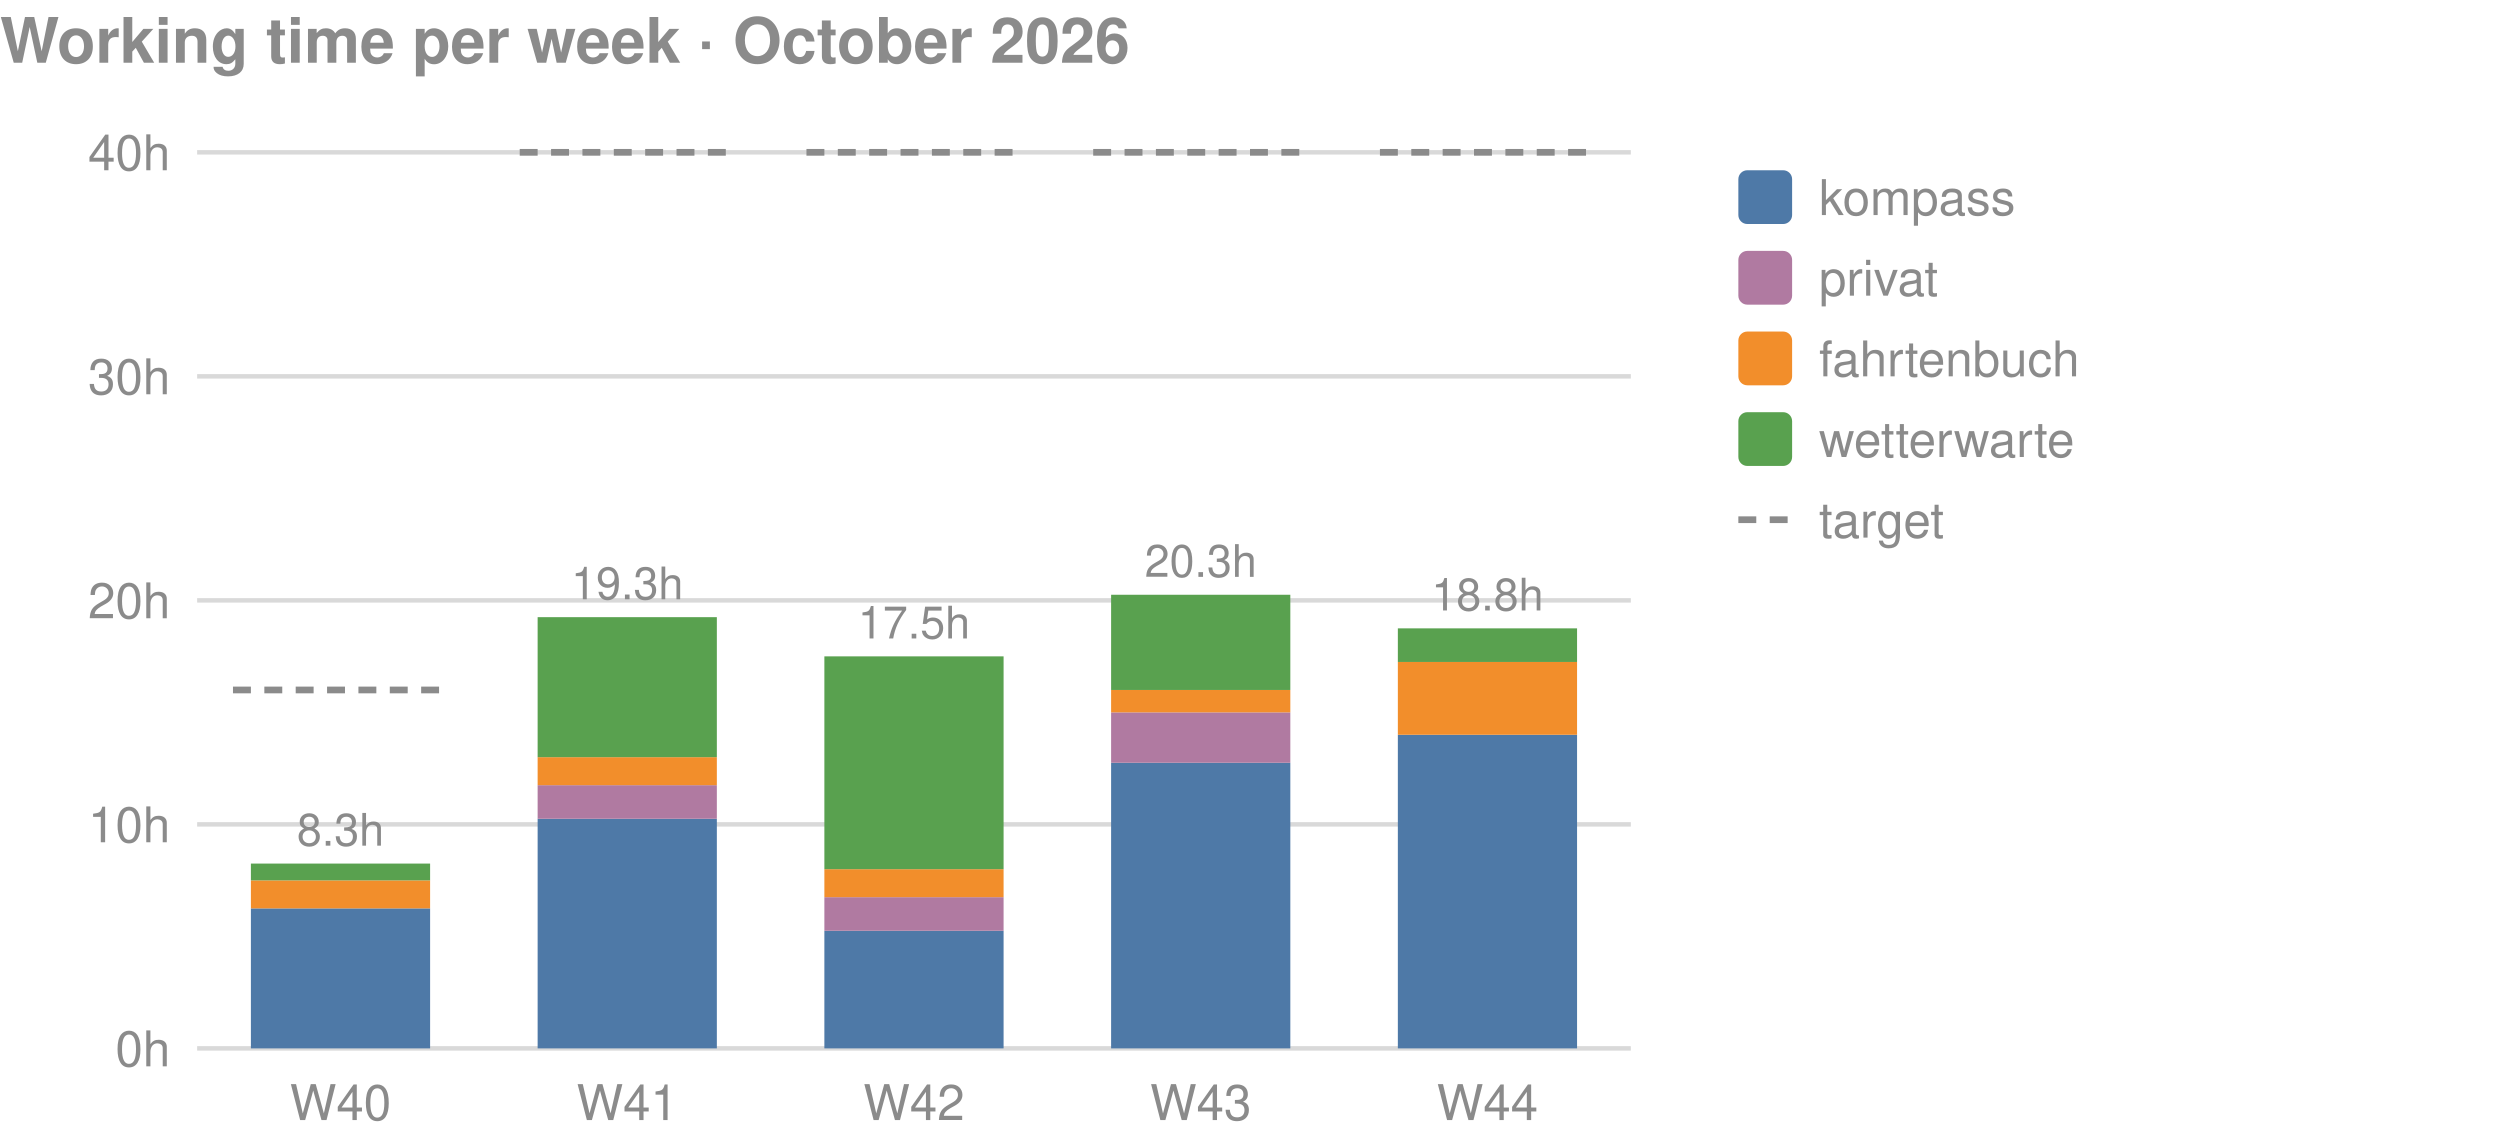
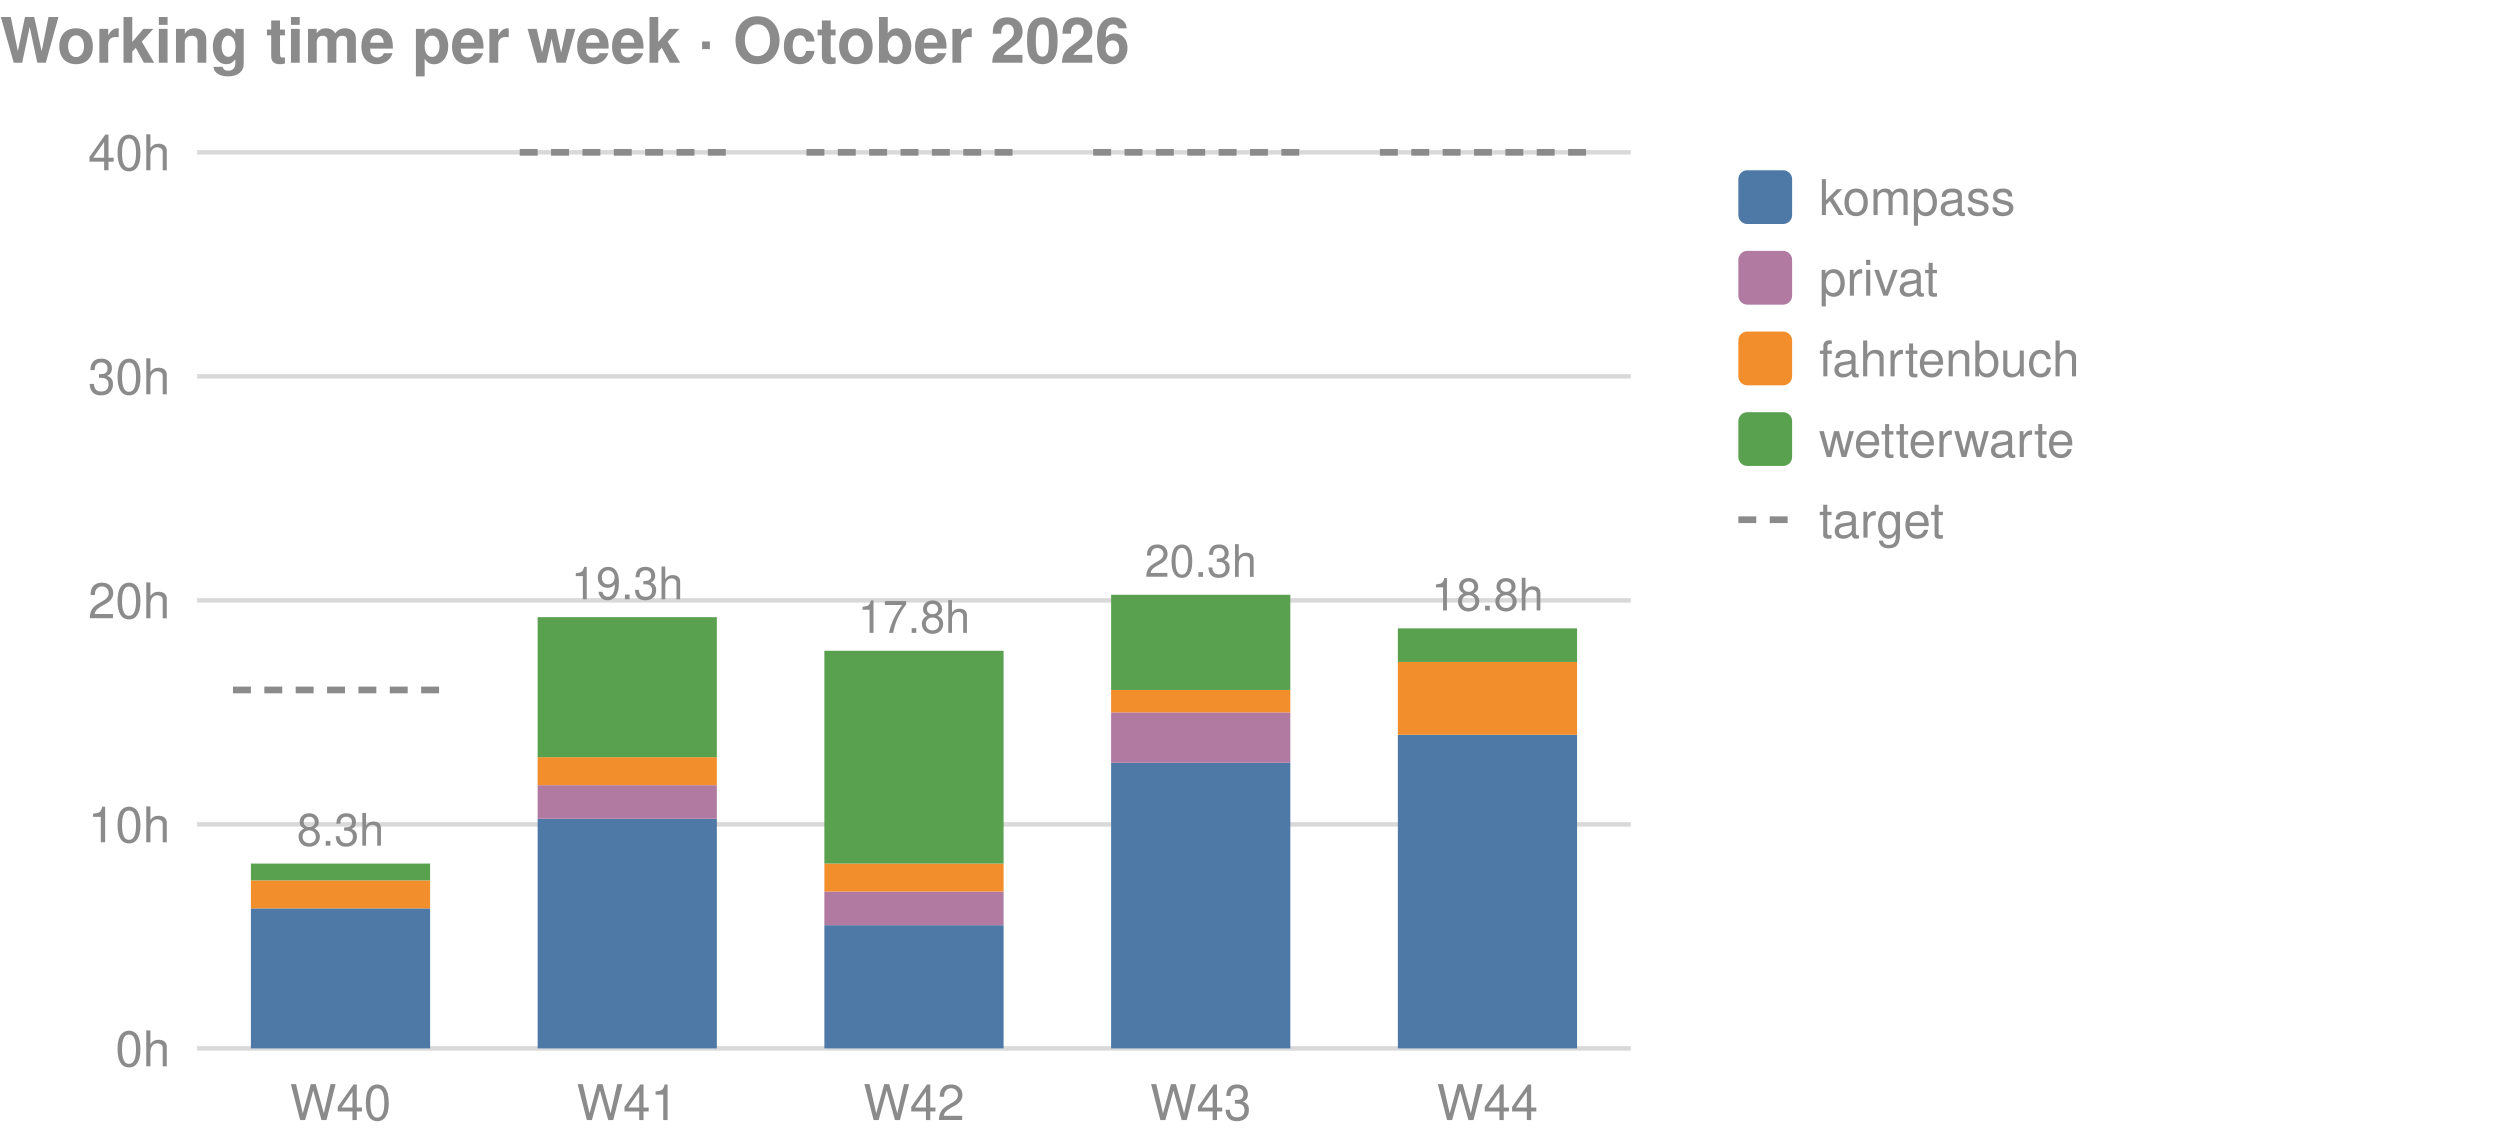
<svg xmlns="http://www.w3.org/2000/svg" width="558" height="256" viewBox="0 0 558 256" font-family="-apple-system, 'Segoe UI', Helvetica, Arial, sans-serif">
  <text x="0" y="14" font-size="14" font-weight="600" fill="#8b8b8b">Working time per week · October 2026</text>
  <line x1="44" y1="234" x2="364" y2="234" stroke="#7f7f7f" stroke-width="1" stroke-opacity="0.3" />
  <text x="38" y="238" font-size="11" text-anchor="end" fill="#8b8b8b">0h</text>
  <line x1="44" y1="184" x2="364" y2="184" stroke="#7f7f7f" stroke-width="1" stroke-opacity="0.3" />
  <text x="38" y="188" font-size="11" text-anchor="end" fill="#8b8b8b">10h</text>
  <line x1="44" y1="134" x2="364" y2="134" stroke="#7f7f7f" stroke-width="1" stroke-opacity="0.3" />
  <text x="38" y="138" font-size="11" text-anchor="end" fill="#8b8b8b">20h</text>
  <line x1="44" y1="84" x2="364" y2="84" stroke="#7f7f7f" stroke-width="1" stroke-opacity="0.3" />
  <text x="38" y="88" font-size="11" text-anchor="end" fill="#8b8b8b">30h</text>
  <line x1="44" y1="34" x2="364" y2="34" stroke="#7f7f7f" stroke-width="1" stroke-opacity="0.3" />
  <text x="38" y="38" font-size="11" text-anchor="end" fill="#8b8b8b">40h</text>
  <rect x="56" y="202.75" width="40" height="31.25" fill="#4e79a7" />
  <rect x="56" y="196.5" width="40" height="6.25" fill="#f28e2b" />
  <rect x="56" y="192.75" width="40" height="3.75" fill="#59a14f" />
  <line x1="52" y1="154" x2="100" y2="154" stroke="#8b8b8b" stroke-width="1.5" stroke-dasharray="4 3" />
  <text x="76" y="250" font-size="11" text-anchor="middle" fill="#8b8b8b">W40</text>
  <text x="76" y="188.75" font-size="10" text-anchor="middle" fill="#8b8b8b">8.3h</text>
  <rect x="120" y="182.75" width="40" height="51.25" fill="#4e79a7" />
  <rect x="120" y="175.25" width="40" height="7.5" fill="#b07aa1" />
  <rect x="120" y="169" width="40" height="6.25" fill="#f28e2b" />
  <rect x="120" y="137.75" width="40" height="31.25" fill="#59a14f" />
  <line x1="116" y1="34" x2="164" y2="34" stroke="#8b8b8b" stroke-width="1.5" stroke-dasharray="4 3" />
  <text x="140" y="250" font-size="11" text-anchor="middle" fill="#8b8b8b">W41</text>
  <text x="140" y="133.75" font-size="10" text-anchor="middle" fill="#8b8b8b">19.3h</text>
-   <rect x="184" y="207.75" width="40" height="26.25" fill="#4e79a7" />
-   <rect x="184" y="200.25" width="40" height="7.5" fill="#b07aa1" />
-   <rect x="184" y="194" width="40" height="6.25" fill="#f28e2b" />
-   <rect x="184" y="146.5" width="40" height="47.5" fill="#59a14f" />
+   <rect x="184" y="206.5" width="40" height="27.5" fill="#4e79a7" />
+   <rect x="184" y="199" width="40" height="7.5" fill="#b07aa1" />
+   <rect x="184" y="192.75" width="40" height="6.25" fill="#f28e2b" />
+   <rect x="184" y="145.25" width="40" height="47.5" fill="#59a14f" />
  <line x1="180" y1="34" x2="228" y2="34" stroke="#8b8b8b" stroke-width="1.5" stroke-dasharray="4 3" />
  <text x="204" y="250" font-size="11" text-anchor="middle" fill="#8b8b8b">W42</text>
-   <text x="204" y="142.5" font-size="10" text-anchor="middle" fill="#8b8b8b">17.5h</text>
+   <text x="204" y="141.25" font-size="10" text-anchor="middle" fill="#8b8b8b">17.8h</text>
  <rect x="248" y="170.25" width="40" height="63.75" fill="#4e79a7" />
  <rect x="248" y="159" width="40" height="11.25" fill="#b07aa1" />
  <rect x="248" y="154" width="40" height="5" fill="#f28e2b" />
  <rect x="248" y="132.75" width="40" height="21.25" fill="#59a14f" />
  <line x1="244" y1="34" x2="292" y2="34" stroke="#8b8b8b" stroke-width="1.5" stroke-dasharray="4 3" />
  <text x="268" y="250" font-size="11" text-anchor="middle" fill="#8b8b8b">W43</text>
  <text x="268" y="128.75" font-size="10" text-anchor="middle" fill="#8b8b8b">20.3h</text>
  <rect x="312" y="164" width="40" height="70" fill="#4e79a7" />
  <rect x="312" y="147.75" width="40" height="16.25" fill="#f28e2b" />
  <rect x="312" y="140.25" width="40" height="7.5" fill="#59a14f" />
  <line x1="308" y1="34" x2="356" y2="34" stroke="#8b8b8b" stroke-width="1.5" stroke-dasharray="4 3" />
  <text x="332" y="250" font-size="11" text-anchor="middle" fill="#8b8b8b">W44</text>
  <text x="332" y="136.25" font-size="10" text-anchor="middle" fill="#8b8b8b">18.8h</text>
  <rect x="388" y="38" width="12" height="12" rx="2" fill="#4e79a7" />
  <text x="406" y="48" font-size="11" fill="#8b8b8b">kompass</text>
  <rect x="388" y="56" width="12" height="12" rx="2" fill="#b07aa1" />
  <text x="406" y="66" font-size="11" fill="#8b8b8b">privat</text>
  <rect x="388" y="74" width="12" height="12" rx="2" fill="#f28e2b" />
  <text x="406" y="84" font-size="11" fill="#8b8b8b">fahrtenbuch</text>
  <rect x="388" y="92" width="12" height="12" rx="2" fill="#59a14f" />
  <text x="406" y="102" font-size="11" fill="#8b8b8b">wetterwarte</text>
  <line x1="388" y1="116" x2="400" y2="116" stroke="#8b8b8b" stroke-width="1.5" stroke-dasharray="4 3" />
  <text x="406" y="120" font-size="11" fill="#8b8b8b">target</text>
</svg>
